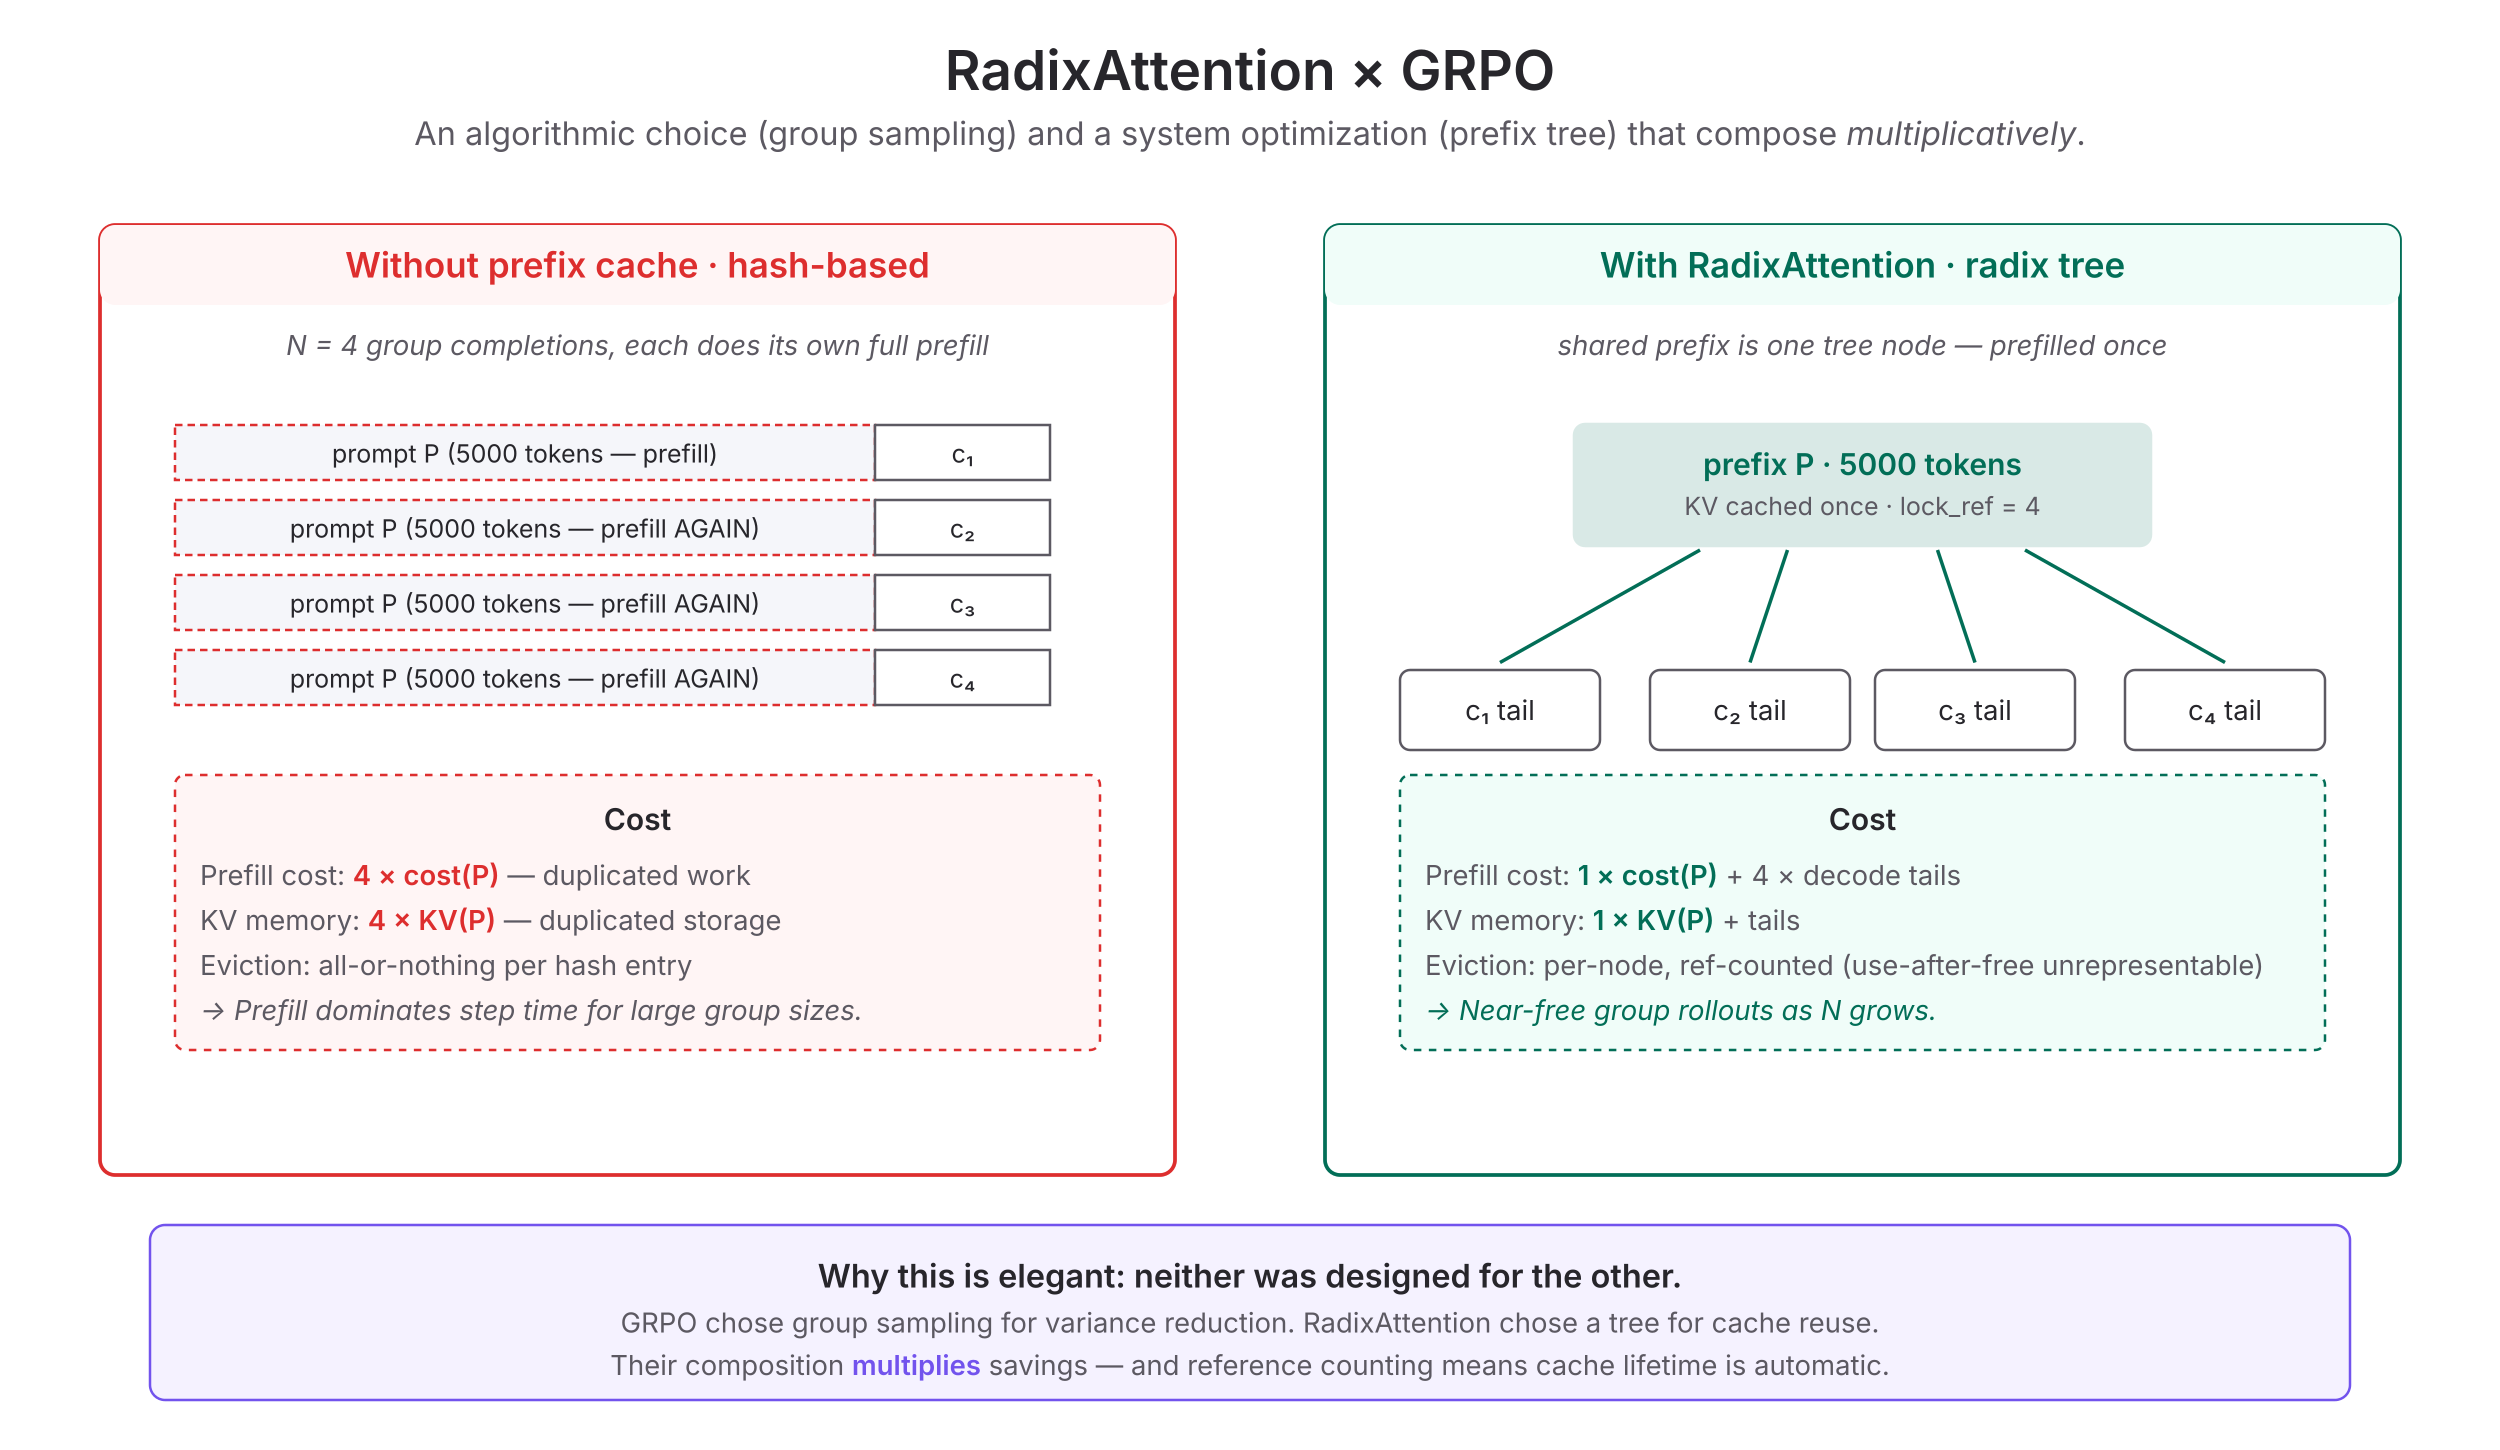
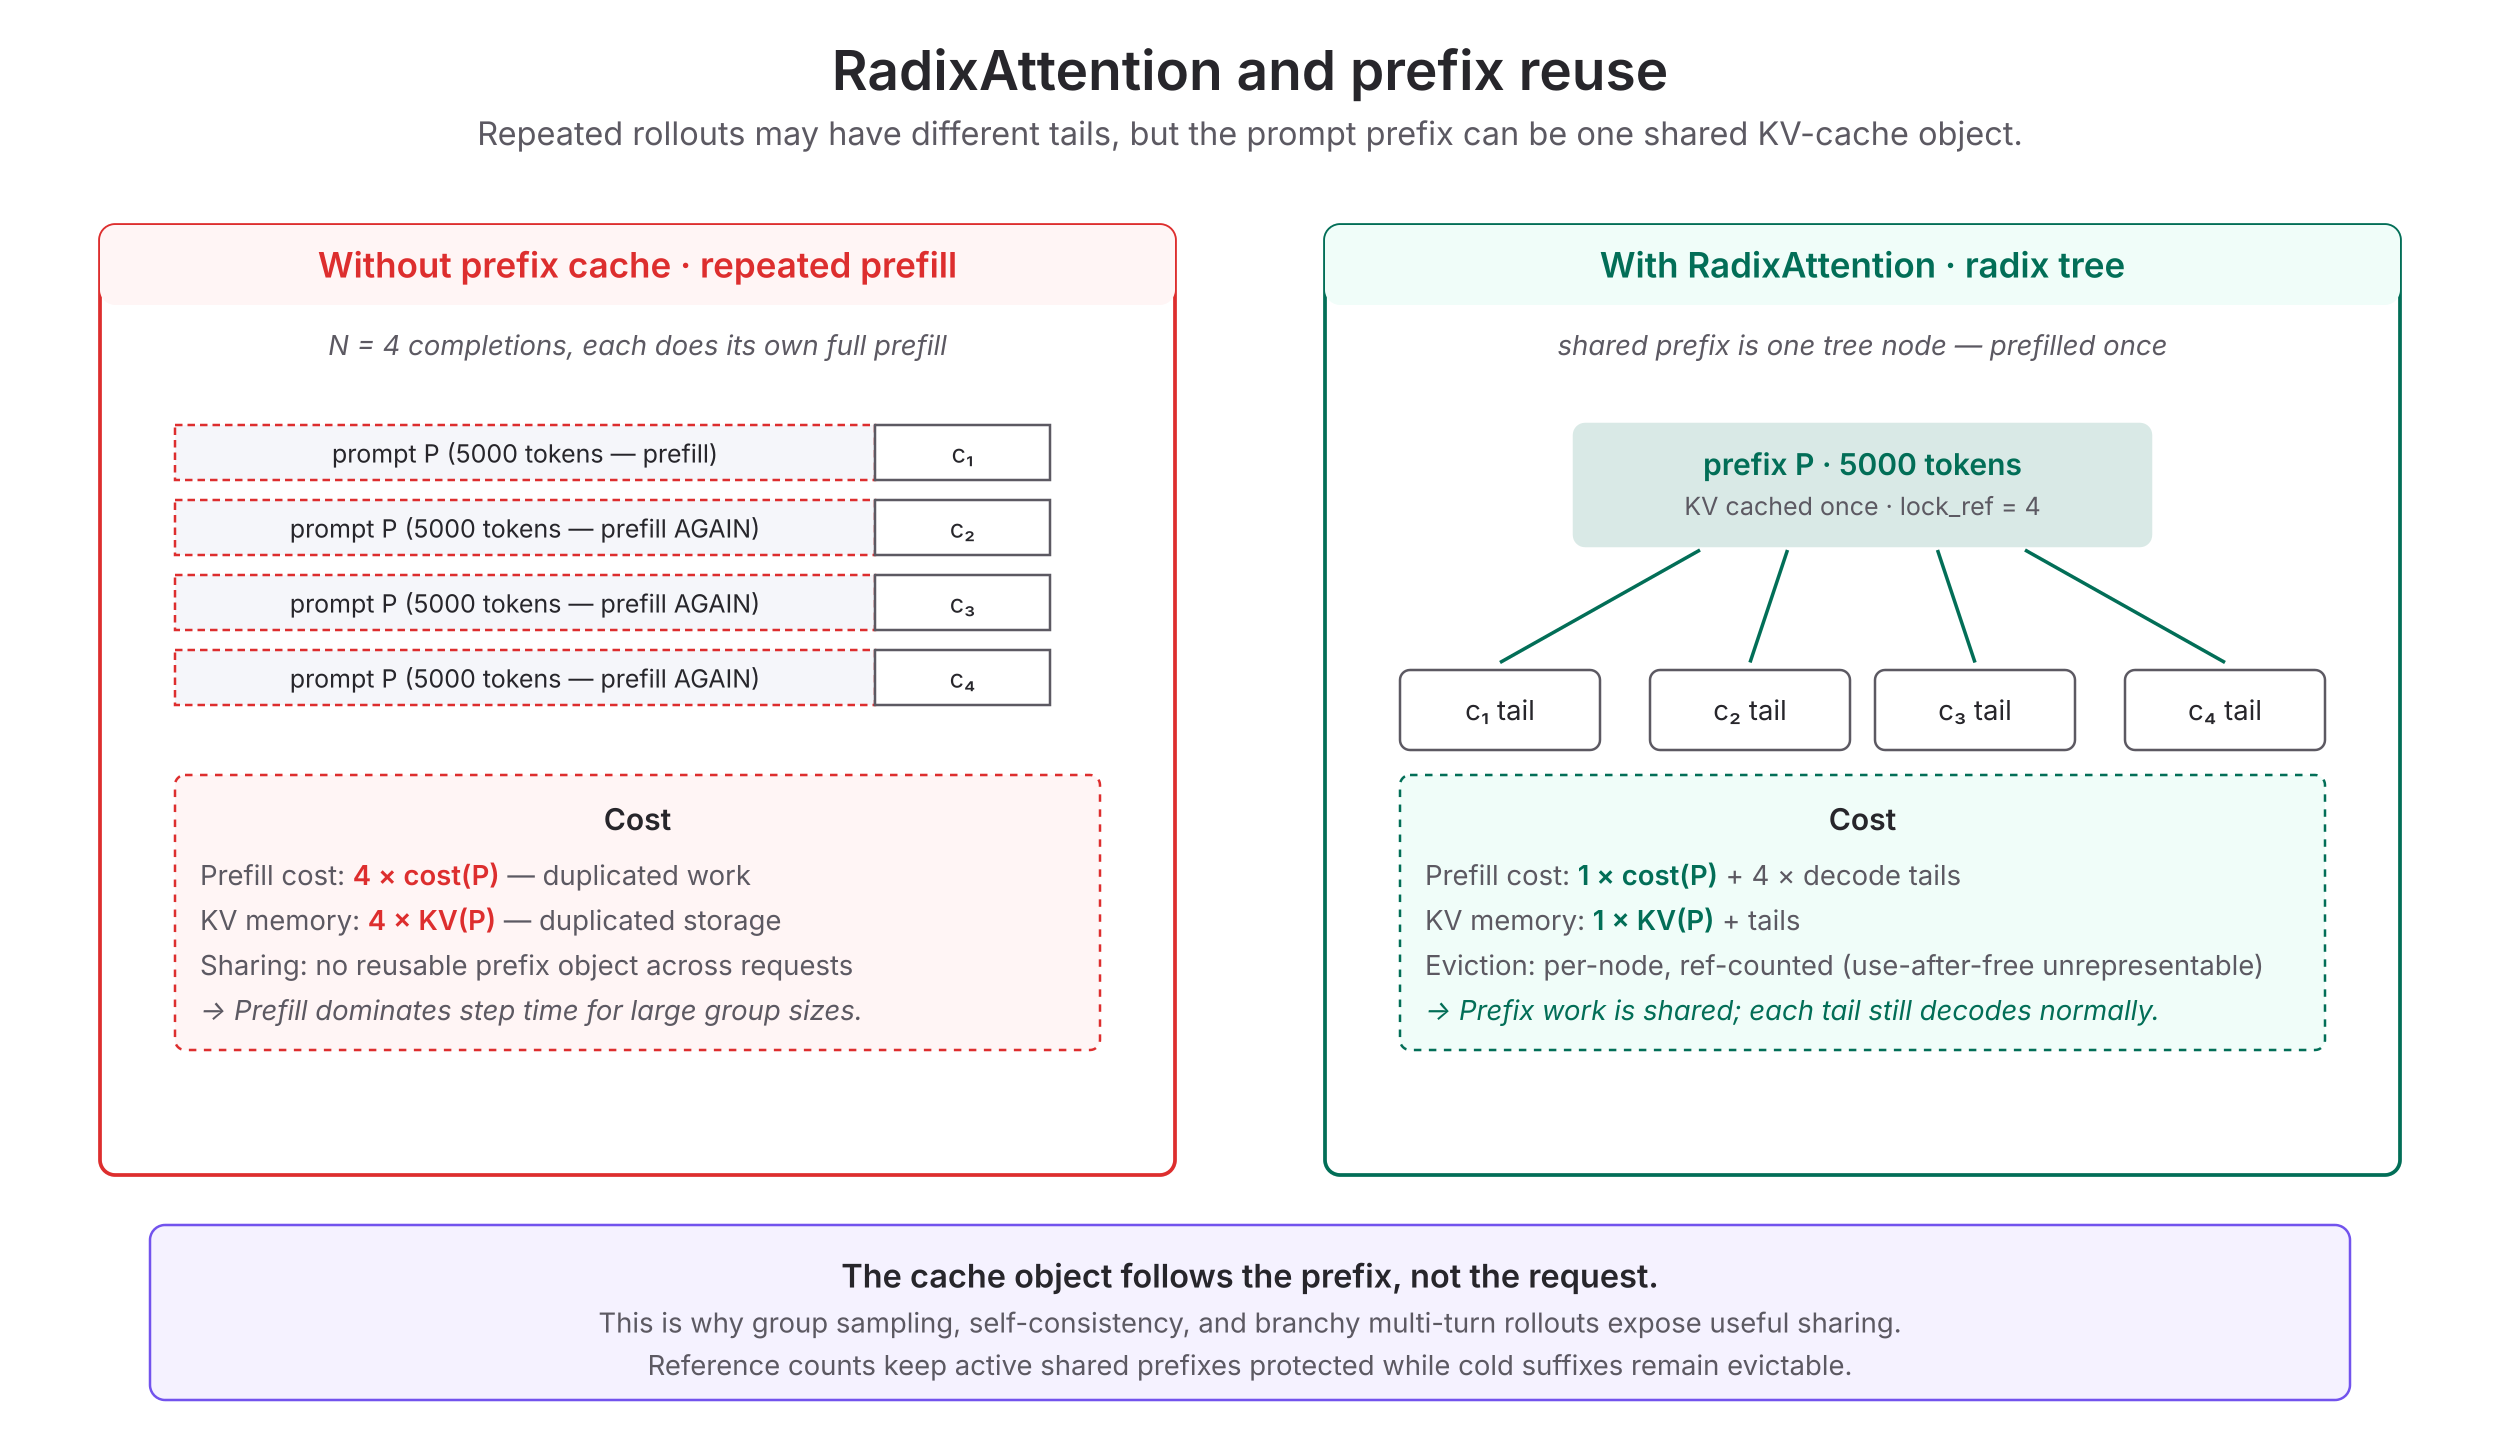
<svg xmlns="http://www.w3.org/2000/svg" viewBox="0 0 1000 580" font-family="system-ui, -apple-system, sans-serif">
  <defs>
    <marker id="ar5" viewBox="0 0 10 10" refX="9" refY="5" markerWidth="7" markerHeight="7" orient="auto-start-reverse">
      <path d="M 0 0 L 10 5 L 0 10 z" fill="#7253ed" />
    </marker>
  </defs>
  <rect width="1000" height="580" fill="#ffffff" />
-   <text x="500" y="36" text-anchor="middle" font-size="22" font-weight="600" fill="#27262b">RadixAttention × GRPO</text>
-   <text x="500" y="58" text-anchor="middle" font-size="13" fill="#5c5962">An algorithmic choice (group sampling) and a system optimization (prefix tree) that compose <tspan font-style="italic">multiplicatively</tspan>.</text>
+   <text x="500" y="36" text-anchor="middle" font-size="22" font-weight="600" fill="#27262b">RadixAttention and prefix reuse</text>
+   <text x="500" y="58" text-anchor="middle" font-size="13" fill="#5c5962">Repeated rollouts may have different tails, but the prompt prefix can be one shared KV-cache object.</text>
  <g>
    <rect x="40" y="90" width="430" height="380" rx="6" fill="#fff" stroke="#dd2e2e" stroke-width="1.5" />
    <rect x="40" y="90" width="430" height="32" rx="6" fill="#fff5f5" />
-     <text x="255" y="111" text-anchor="middle" font-size="14" font-weight="600" fill="#dd2e2e">Without prefix cache · hash-based</text>
-     <text x="255" y="142" text-anchor="middle" font-size="11" font-style="italic" fill="#5c5962">N = 4 group completions, each does its own full prefill</text>
+     <text x="255" y="111" text-anchor="middle" font-size="14" font-weight="600" fill="#dd2e2e">Without prefix cache · repeated prefill</text>
+     <text x="255" y="142" text-anchor="middle" font-size="11" font-style="italic" fill="#5c5962">N = 4 completions, each does its own full prefill</text>
    <g font-size="10" fill="#27262b">
      <rect x="70" y="170" width="280" height="22" fill="#f5f6fa" stroke="#dd2e2e" stroke-dasharray="3,2" />
      <text x="210" y="185" text-anchor="middle">prompt P (5000 tokens — prefill)</text>
      <rect x="350" y="170" width="70" height="22" fill="#fff" stroke="#5c5962" />
      <text x="385" y="185" text-anchor="middle">c₁</text>
      <rect x="70" y="200" width="280" height="22" fill="#f5f6fa" stroke="#dd2e2e" stroke-dasharray="3,2" />
      <text x="210" y="215" text-anchor="middle">prompt P (5000 tokens — prefill AGAIN)</text>
      <rect x="350" y="200" width="70" height="22" fill="#fff" stroke="#5c5962" />
      <text x="385" y="215" text-anchor="middle">c₂</text>
      <rect x="70" y="230" width="280" height="22" fill="#f5f6fa" stroke="#dd2e2e" stroke-dasharray="3,2" />
      <text x="210" y="245" text-anchor="middle">prompt P (5000 tokens — prefill AGAIN)</text>
      <rect x="350" y="230" width="70" height="22" fill="#fff" stroke="#5c5962" />
      <text x="385" y="245" text-anchor="middle">c₃</text>
      <rect x="70" y="260" width="280" height="22" fill="#f5f6fa" stroke="#dd2e2e" stroke-dasharray="3,2" />
      <text x="210" y="275" text-anchor="middle">prompt P (5000 tokens — prefill AGAIN)</text>
      <rect x="350" y="260" width="70" height="22" fill="#fff" stroke="#5c5962" />
      <text x="385" y="275" text-anchor="middle">c₄</text>
    </g>
    <rect x="70" y="310" width="370" height="110" rx="4" fill="#fff5f5" stroke="#dd2e2e" stroke-dasharray="3,3" />
    <text x="255" y="332" text-anchor="middle" font-size="12" font-weight="600" fill="#27262b">Cost</text>
    <text x="80" y="354" font-size="11" fill="#5c5962">Prefill cost: <tspan font-weight="600" fill="#dd2e2e">4 × cost(P)</tspan> — duplicated work</text>
    <text x="80" y="372" font-size="11" fill="#5c5962">KV memory: <tspan font-weight="600" fill="#dd2e2e">4 × KV(P)</tspan> — duplicated storage</text>
-     <text x="80" y="390" font-size="11" fill="#5c5962">Eviction: all-or-nothing per hash entry</text>
+     <text x="80" y="390" font-size="11" fill="#5c5962">Sharing: no reusable prefix object across requests</text>
    <text x="80" y="408" font-size="11" fill="#5c5962" font-style="italic">→ Prefill dominates step time for large group sizes.</text>
  </g>
  <g>
    <rect x="530" y="90" width="430" height="380" rx="6" fill="#fff" stroke="#026e57" stroke-width="1.5" />
    <rect x="530" y="90" width="430" height="32" rx="6" fill="#f0fdf9" />
    <text x="745" y="111" text-anchor="middle" font-size="14" font-weight="600" fill="#026e57">With RadixAttention · radix tree</text>
    <text x="745" y="142" text-anchor="middle" font-size="11" font-style="italic" fill="#5c5962">shared prefix is one tree node — prefilled once</text>
    <rect x="630" y="170" width="230" height="48" rx="4" fill="#026e57" opacity="0.15" stroke="#026e57" stroke-width="1.8" />
    <text x="745" y="190" text-anchor="middle" font-size="12" font-weight="600" fill="#026e57">prefix P · 5000 tokens</text>
    <text x="745" y="206" text-anchor="middle" font-size="10" fill="#5c5962">KV cached once · lock_ref = 4</text>
    <g>
      <line x1="680" y1="220" x2="600" y2="265" stroke="#026e57" stroke-width="1.4" />
      <line x1="715" y1="220" x2="700" y2="265" stroke="#026e57" stroke-width="1.4" />
      <line x1="775" y1="220" x2="790" y2="265" stroke="#026e57" stroke-width="1.4" />
      <line x1="810" y1="220" x2="890" y2="265" stroke="#026e57" stroke-width="1.4" />
      <rect x="560" y="268" width="80" height="32" rx="4" fill="#fff" stroke="#5c5962" />
      <text x="600" y="288" text-anchor="middle" font-size="11" fill="#27262b">c₁ tail</text>
      <rect x="660" y="268" width="80" height="32" rx="4" fill="#fff" stroke="#5c5962" />
      <text x="700" y="288" text-anchor="middle" font-size="11" fill="#27262b">c₂ tail</text>
      <rect x="750" y="268" width="80" height="32" rx="4" fill="#fff" stroke="#5c5962" />
      <text x="790" y="288" text-anchor="middle" font-size="11" fill="#27262b">c₃ tail</text>
      <rect x="850" y="268" width="80" height="32" rx="4" fill="#fff" stroke="#5c5962" />
      <text x="890" y="288" text-anchor="middle" font-size="11" fill="#27262b">c₄ tail</text>
    </g>
    <rect x="560" y="310" width="370" height="110" rx="4" fill="#f0fdf9" stroke="#026e57" stroke-dasharray="3,3" />
    <text x="745" y="332" text-anchor="middle" font-size="12" font-weight="600" fill="#27262b">Cost</text>
    <text x="570" y="354" font-size="11" fill="#5c5962">Prefill cost: <tspan font-weight="600" fill="#026e57">1 × cost(P)</tspan> + 4 × decode tails</text>
    <text x="570" y="372" font-size="11" fill="#5c5962">KV memory: <tspan font-weight="600" fill="#026e57">1 × KV(P)</tspan> + tails</text>
    <text x="570" y="390" font-size="11" fill="#5c5962">Eviction: per-node, ref-counted (use-after-free unrepresentable)</text>
-     <text x="570" y="408" font-size="11" fill="#026e57" font-style="italic">→ Near-free group rollouts as N grows.</text>
+     <text x="570" y="408" font-size="11" fill="#026e57" font-style="italic">→ Prefix work is shared; each tail still decodes normally.</text>
  </g>
  <rect x="60" y="490" width="880" height="70" rx="6" fill="#f5f2ff" stroke="#7253ed" />
-   <text x="500" y="515" text-anchor="middle" font-size="13" font-weight="600" fill="#27262b">Why this is elegant: neither was designed for the other.</text>
-   <text x="500" y="533" text-anchor="middle" font-size="11" fill="#5c5962">GRPO chose group sampling for variance reduction. RadixAttention chose a tree for cache reuse.</text>
-   <text x="500" y="550" text-anchor="middle" font-size="11" fill="#5c5962">Their composition <tspan font-weight="600" fill="#7253ed">multiplies</tspan> savings — and reference counting means cache lifetime is automatic.</text>
+   <text x="500" y="515" text-anchor="middle" font-size="13" font-weight="600" fill="#27262b">The cache object follows the prefix, not the request.</text>
+   <text x="500" y="533" text-anchor="middle" font-size="11" fill="#5c5962">This is why group sampling, self-consistency, and branchy multi-turn rollouts expose useful sharing.</text>
+   <text x="500" y="550" text-anchor="middle" font-size="11" fill="#5c5962">Reference counts keep active shared prefixes protected while cold suffixes remain evictable.</text>
</svg>
